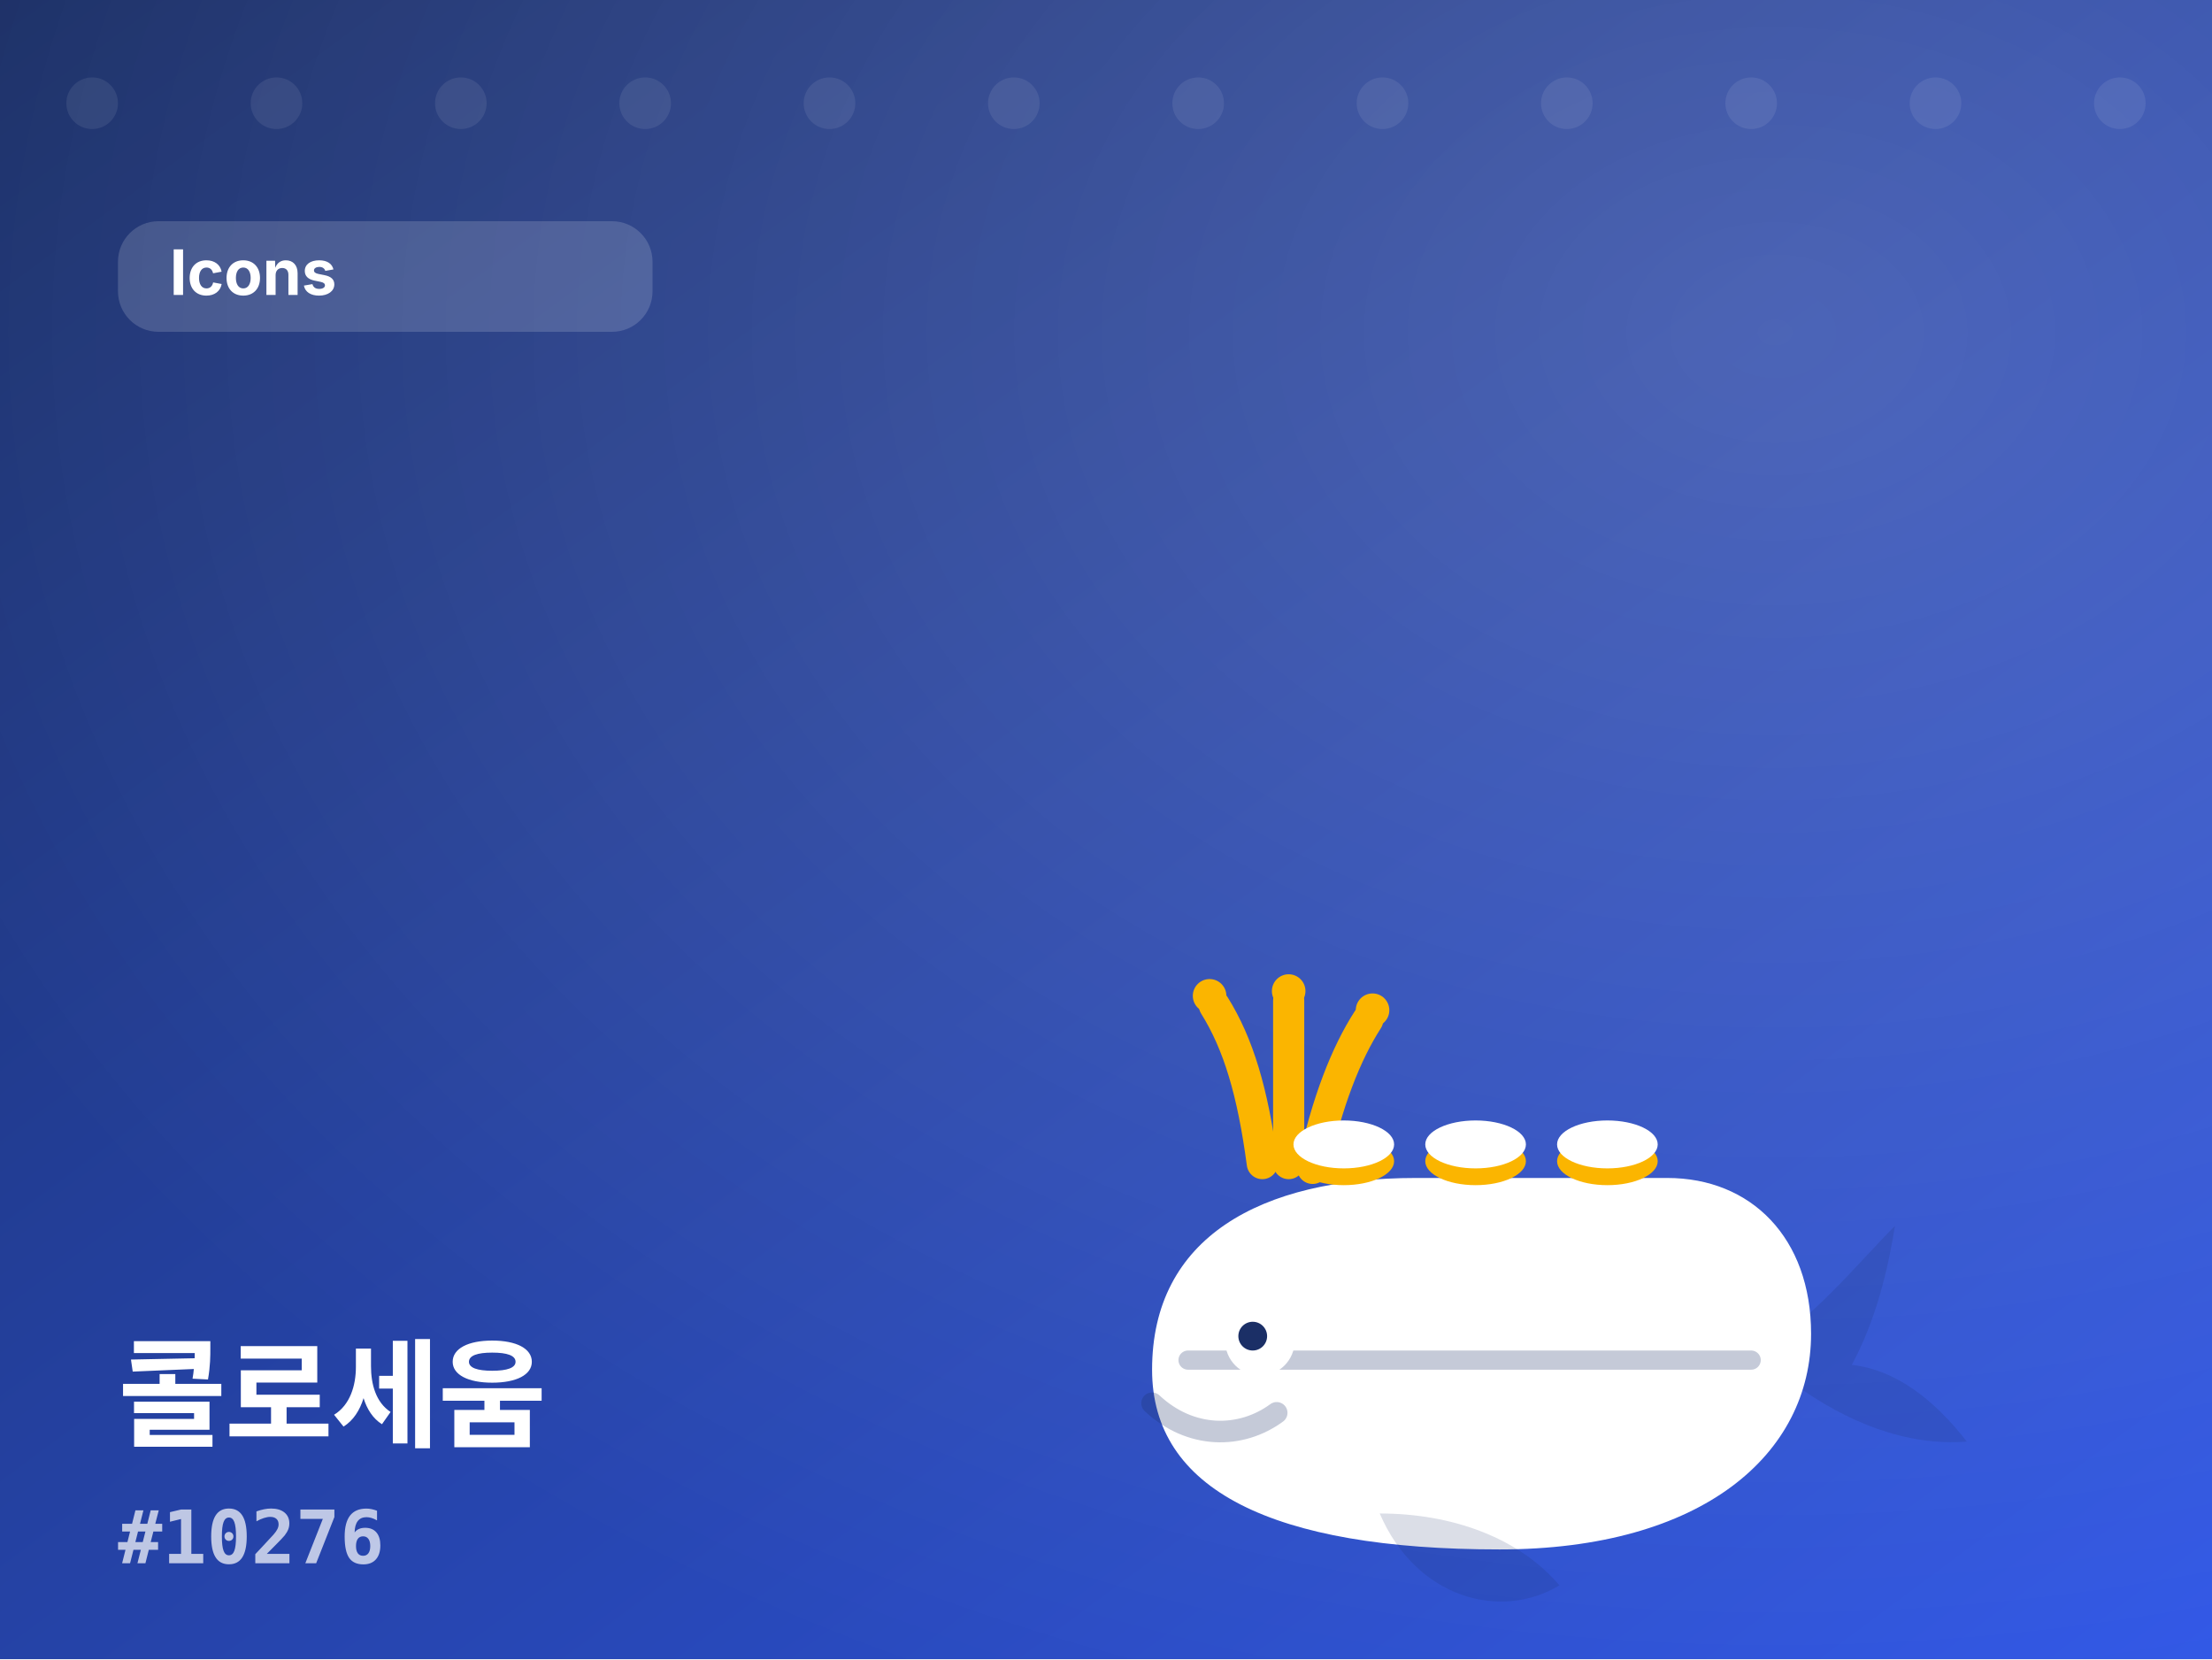
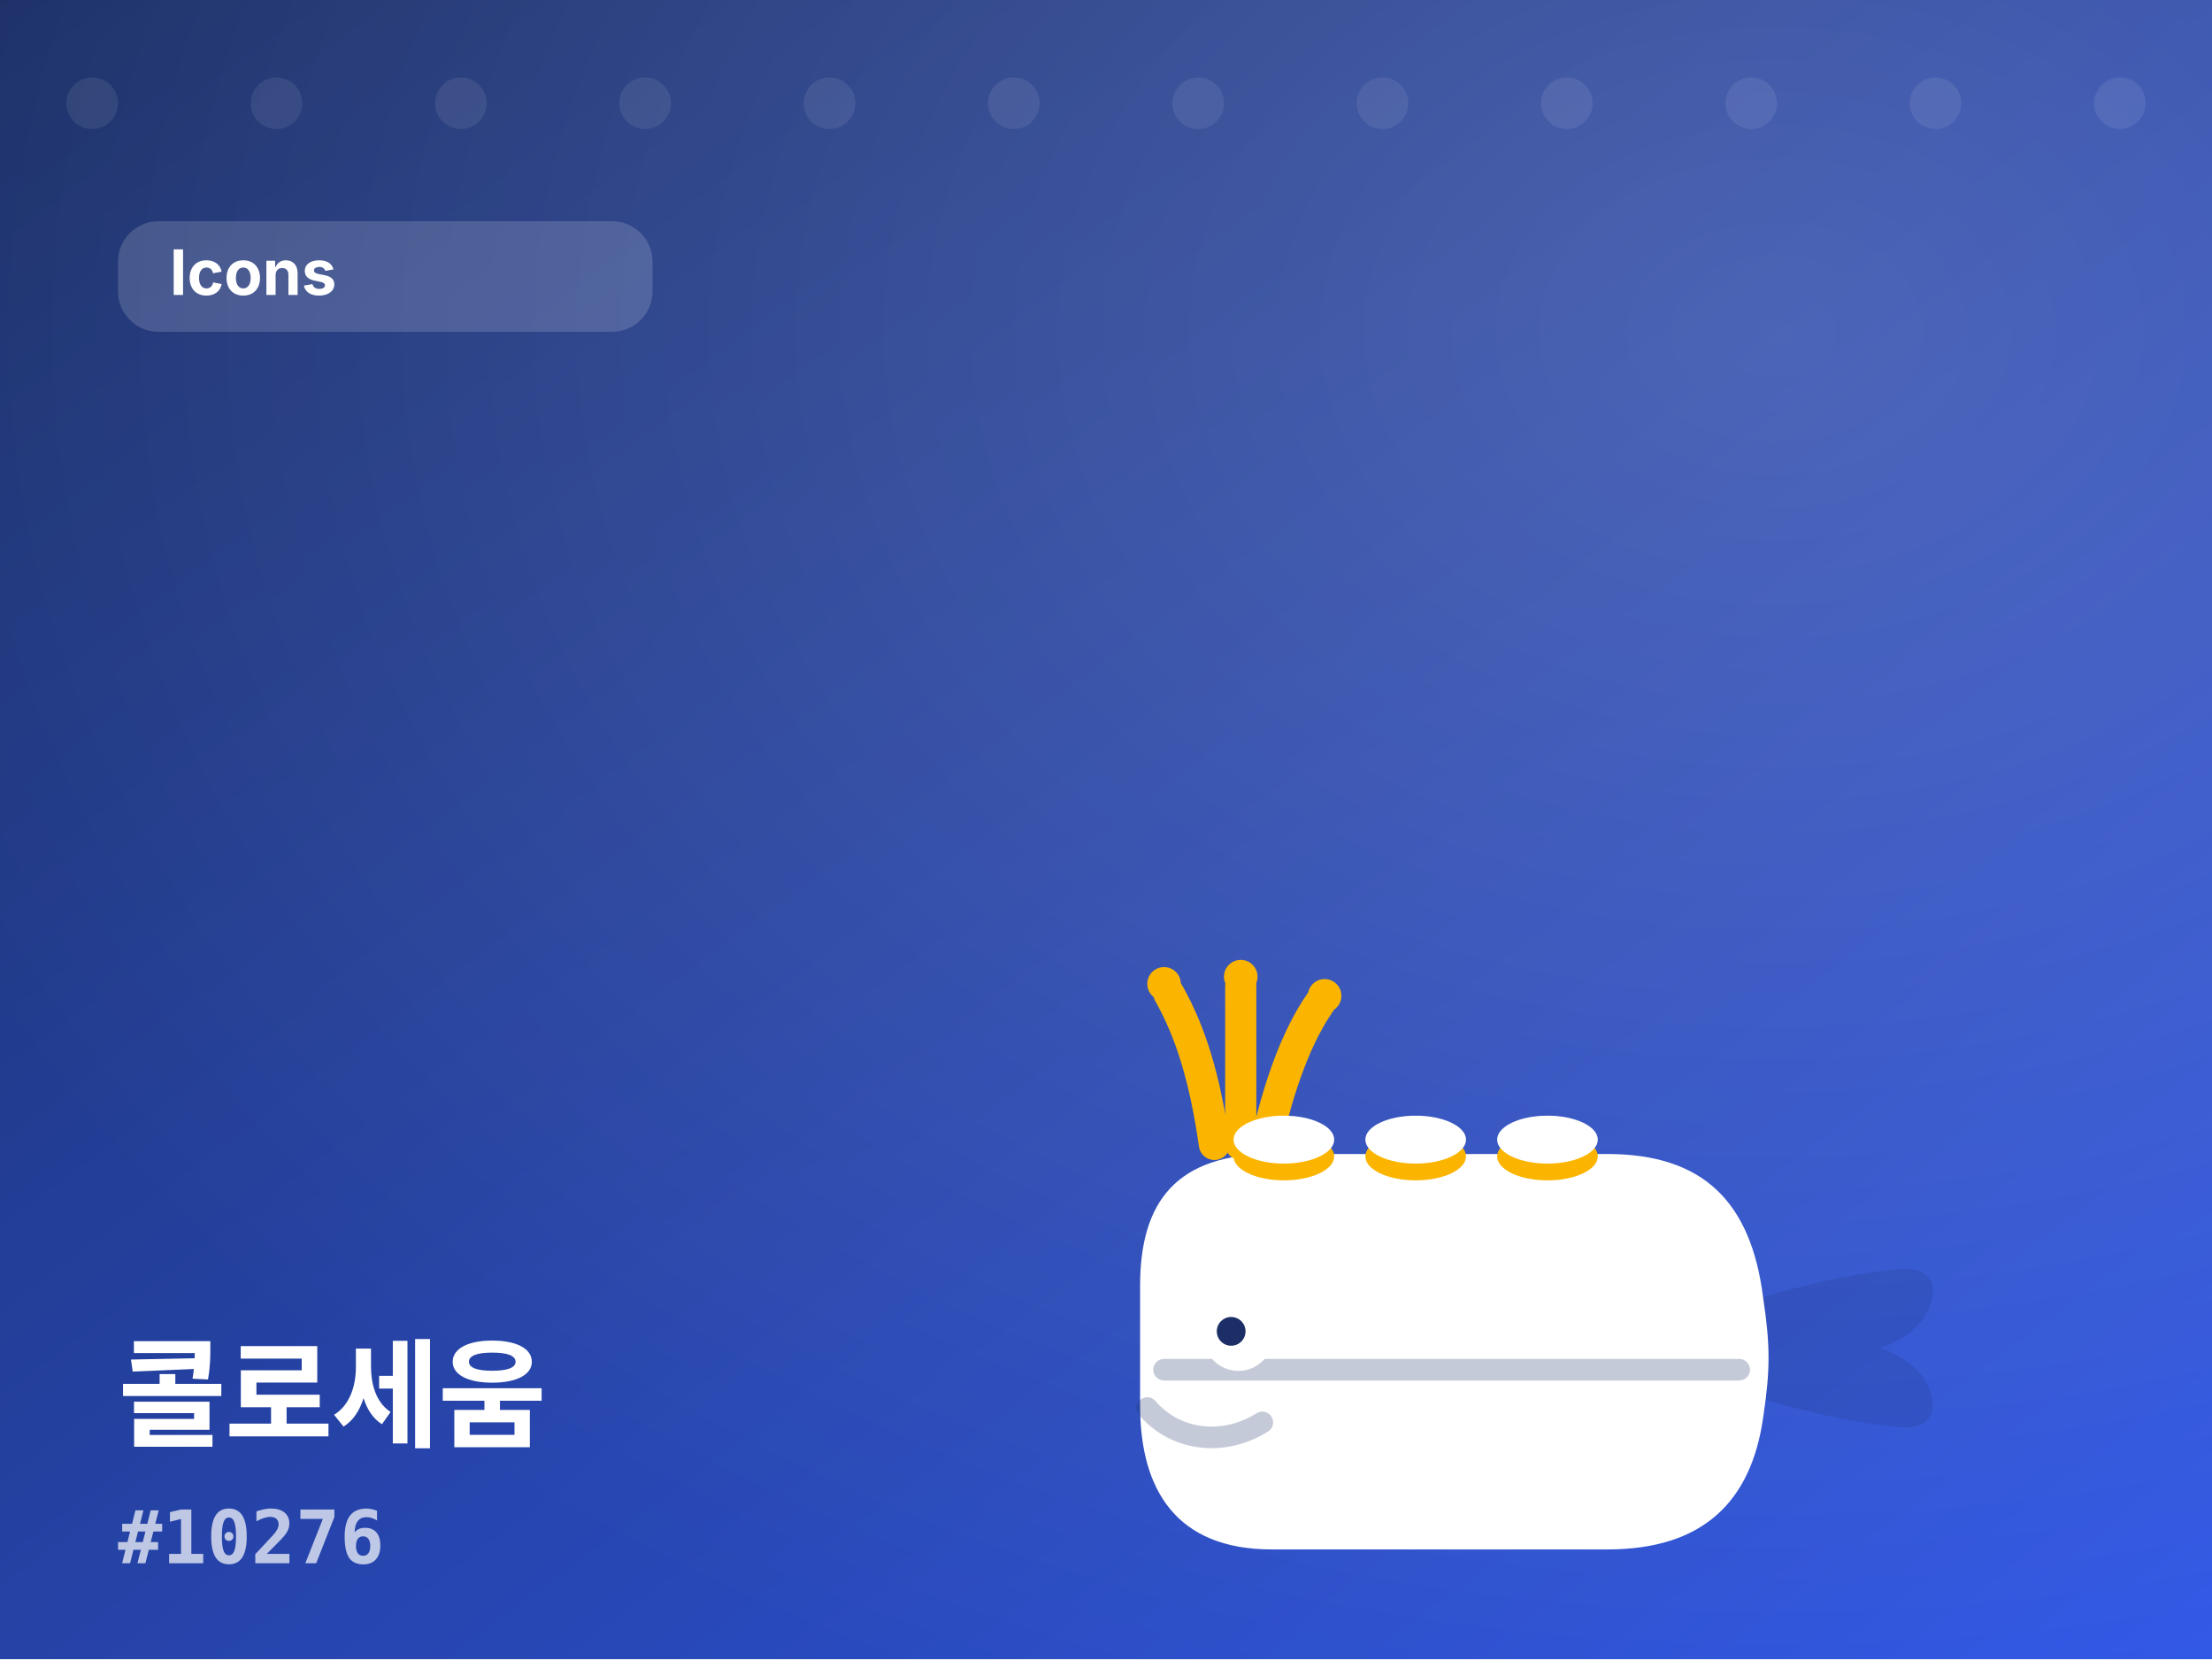
<svg xmlns="http://www.w3.org/2000/svg" viewBox="0 0 1200 900" width="1200" height="900" role="img" aria-label="콜로세움">
  <defs>
    <linearGradient id="bg" x1="0" y1="0" x2="1" y2="1">
      <stop offset="0" stop-color="#1b2f66" />
      <stop offset="1" stop-color="#2f56e6" />
    </linearGradient>
    <radialGradient id="glow" cx="0.8" cy="0.2" r="0.9">
      <stop offset="0" stop-color="#ffffff" stop-opacity="0.18" />
      <stop offset="1" stop-color="#ffffff" stop-opacity="0" />
    </radialGradient>
  </defs>
  <rect width="1200" height="900" fill="url(#bg)" />
  <rect width="1200" height="900" fill="url(#glow)" />
  <circle cx="50" cy="56" r="14" fill="#ffffff" opacity="0.08" />
  <circle cx="150" cy="56" r="14" fill="#ffffff" opacity="0.08" />
  <circle cx="250" cy="56" r="14" fill="#ffffff" opacity="0.08" />
  <circle cx="350" cy="56" r="14" fill="#ffffff" opacity="0.08" />
  <circle cx="450" cy="56" r="14" fill="#ffffff" opacity="0.08" />
  <circle cx="550" cy="56" r="14" fill="#ffffff" opacity="0.08" />
  <circle cx="650" cy="56" r="14" fill="#ffffff" opacity="0.08" />
  <circle cx="750" cy="56" r="14" fill="#ffffff" opacity="0.08" />
  <circle cx="850" cy="56" r="14" fill="#ffffff" opacity="0.08" />
  <circle cx="950" cy="56" r="14" fill="#ffffff" opacity="0.08" />
  <circle cx="1050" cy="56" r="14" fill="#ffffff" opacity="0.08" />
  <circle cx="1150" cy="56" r="14" fill="#ffffff" opacity="0.08" />
  <g transform="translate(560 470) scale(13)">
-     <path d="M30 20.5C32.5 19 34.5 16.5 36 15C35.6 17.5 35 19.3 34.2 20.8C36 21 37.6 22.2 39 24C36.5 24.2 34 23.2 31.8 21.6C31.2 22 30.6 22.2 30 22Z" fill="rgba(27,47,102,0.16)" />
-     <path d="M5 21C5 15.5 9.5 13 16 13L26.5 13C30 13 32.5 15.5 32.5 19.5C32.5 24.5 28 28.5 19.5 28.5C10 28.5 5 26 5 21Z" fill="#ffffff" />
-     <path d="M14.5 27C16 30.5 19.5 31.5 22 30C20.3 28 17.5 27 14.5 27Z" fill="rgba(27,47,102,0.16)" />
-     <path d="M6.5 20.6H30" stroke="rgba(27,47,102,0.25)" stroke-width="0.8" stroke-linecap="round" />
-     <path d="M5 22.4C6.6 23.9 8.7 23.9 10.2 22.8" stroke="rgba(27,47,102,0.25)" stroke-width="0.9" stroke-linecap="round" fill="none" />
+     <path d="M28.5 18.6C31.5 17.6 34 17 36.2 16.8C37.3 16.7 37.8 17.3 37.5 18.2C37.2 19.2 36.4 19.7 35.4 20.1C36.4 20.5 37.2 21 37.5 22C37.8 22.9 37.3 23.5 36.2 23.4C34 23.2 31.5 22.6 28.5 21.6Z" fill="rgba(27,47,102,0.16)" />
+     <path d="M10 12H24C28 12 30 14 30.5 18C30.8 20 30.8 21 30.5 23C30 26.5 28 28.5 24 28.5H10C6 28.5 4.5 26 4.5 22.5V17.5C4.5 14 6 12 10 12Z" fill="#ffffff" />
+     <path d="M5.5 21H29.5" stroke="rgba(27,47,102,0.25)" stroke-width="0.9" stroke-linecap="round" />
+     <path d="M4.8 22.6C6 24 8 24.2 9.6 23.2" stroke="rgba(27,47,102,0.25)" stroke-width="0.9" stroke-linecap="round" fill="none" />
    <g stroke="#fbb500" stroke-width="1.3" stroke-linecap="round" fill="none">
-       <path d="M9.6 12.4C9.2 9.4 8.6 7.4 7.6 5.8" />
-       <path d="M10.7 12.4C10.7 9.6 10.7 7.4 10.7 5.6" />
-       <path d="M11.7 12.6C12.3 9.8 13.1 7.8 14 6.4" />
+       <path d="M7.6 11.6C7.2 8.8 6.6 6.9 5.7 5.3" />
+       <path d="M8.7 11.6C8.7 9 8.7 6.8 8.7 5" />
+       <path d="M9.7 11.8C10.3 9 11.1 7 12 5.7" />
    </g>
-     <circle cx="7.4" cy="5.4" r="0.7" fill="#fbb500" />
-     <circle cx="10.7" cy="5.2" r="0.7" fill="#fbb500" />
-     <circle cx="14.2" cy="6" r="0.7" fill="#fbb500" />
-     <ellipse cx="13" cy="12.3" rx="2.1" ry="1" fill="#fbb500" />
-     <ellipse cx="13" cy="11.6" rx="2.1" ry="1" fill="#ffffff" />
-     <ellipse cx="18.5" cy="12.3" rx="2.1" ry="1" fill="#fbb500" />
-     <ellipse cx="18.5" cy="11.6" rx="2.1" ry="1" fill="#ffffff" />
-     <ellipse cx="24" cy="12.3" rx="2.1" ry="1" fill="#fbb500" />
-     <ellipse cx="24" cy="11.6" rx="2.1" ry="1" fill="#ffffff" />
-     <circle cx="9.5" cy="19.8" r="1.45" fill="#ffffff" />
-     <circle cx="9.2" cy="19.6" r="0.6" fill="#1b2f66" />
+     <circle cx="5.5" cy="4.9" r="0.7" fill="#fbb500" />
+     <circle cx="8.7" cy="4.6" r="0.7" fill="#fbb500" />
+     <circle cx="12.2" cy="5.4" r="0.7" fill="#fbb500" />
+     <ellipse cx="10.5" cy="12.1" rx="2.1" ry="1" fill="#fbb500" />
+     <ellipse cx="10.5" cy="11.4" rx="2.1" ry="1" fill="#ffffff" />
+     <ellipse cx="16" cy="12.1" rx="2.1" ry="1" fill="#fbb500" />
+     <ellipse cx="16" cy="11.4" rx="2.1" ry="1" fill="#ffffff" />
+     <ellipse cx="21.5" cy="12.1" rx="2.1" ry="1" fill="#fbb500" />
+     <ellipse cx="21.5" cy="11.4" rx="2.1" ry="1" fill="#ffffff" />
+     <circle cx="8.6" cy="19.6" r="1.45" fill="#ffffff" />
+     <circle cx="8.3" cy="19.4" r="0.6" fill="#1b2f66" />
  </g>
  <g font-family="-apple-system, 'Apple SD Gothic Neo', 'Noto Sans KR', sans-serif">
    <rect x="64" y="120" rx="22" ry="22" width="290" height="60" fill="#ffffff" opacity="0.16" />
    <text x="92" y="160" font-size="34" font-weight="700" fill="#ffffff">Icons</text>
    <text x="64" y="780" font-size="64" font-weight="800" fill="#ffffff" letter-spacing="-1">콜로세움</text>
    <text x="64" y="848" font-size="40" font-weight="700" fill="#ffffff" opacity="0.7" font-family="'SF Mono', ui-monospace, monospace">#10276</text>
  </g>
</svg>
